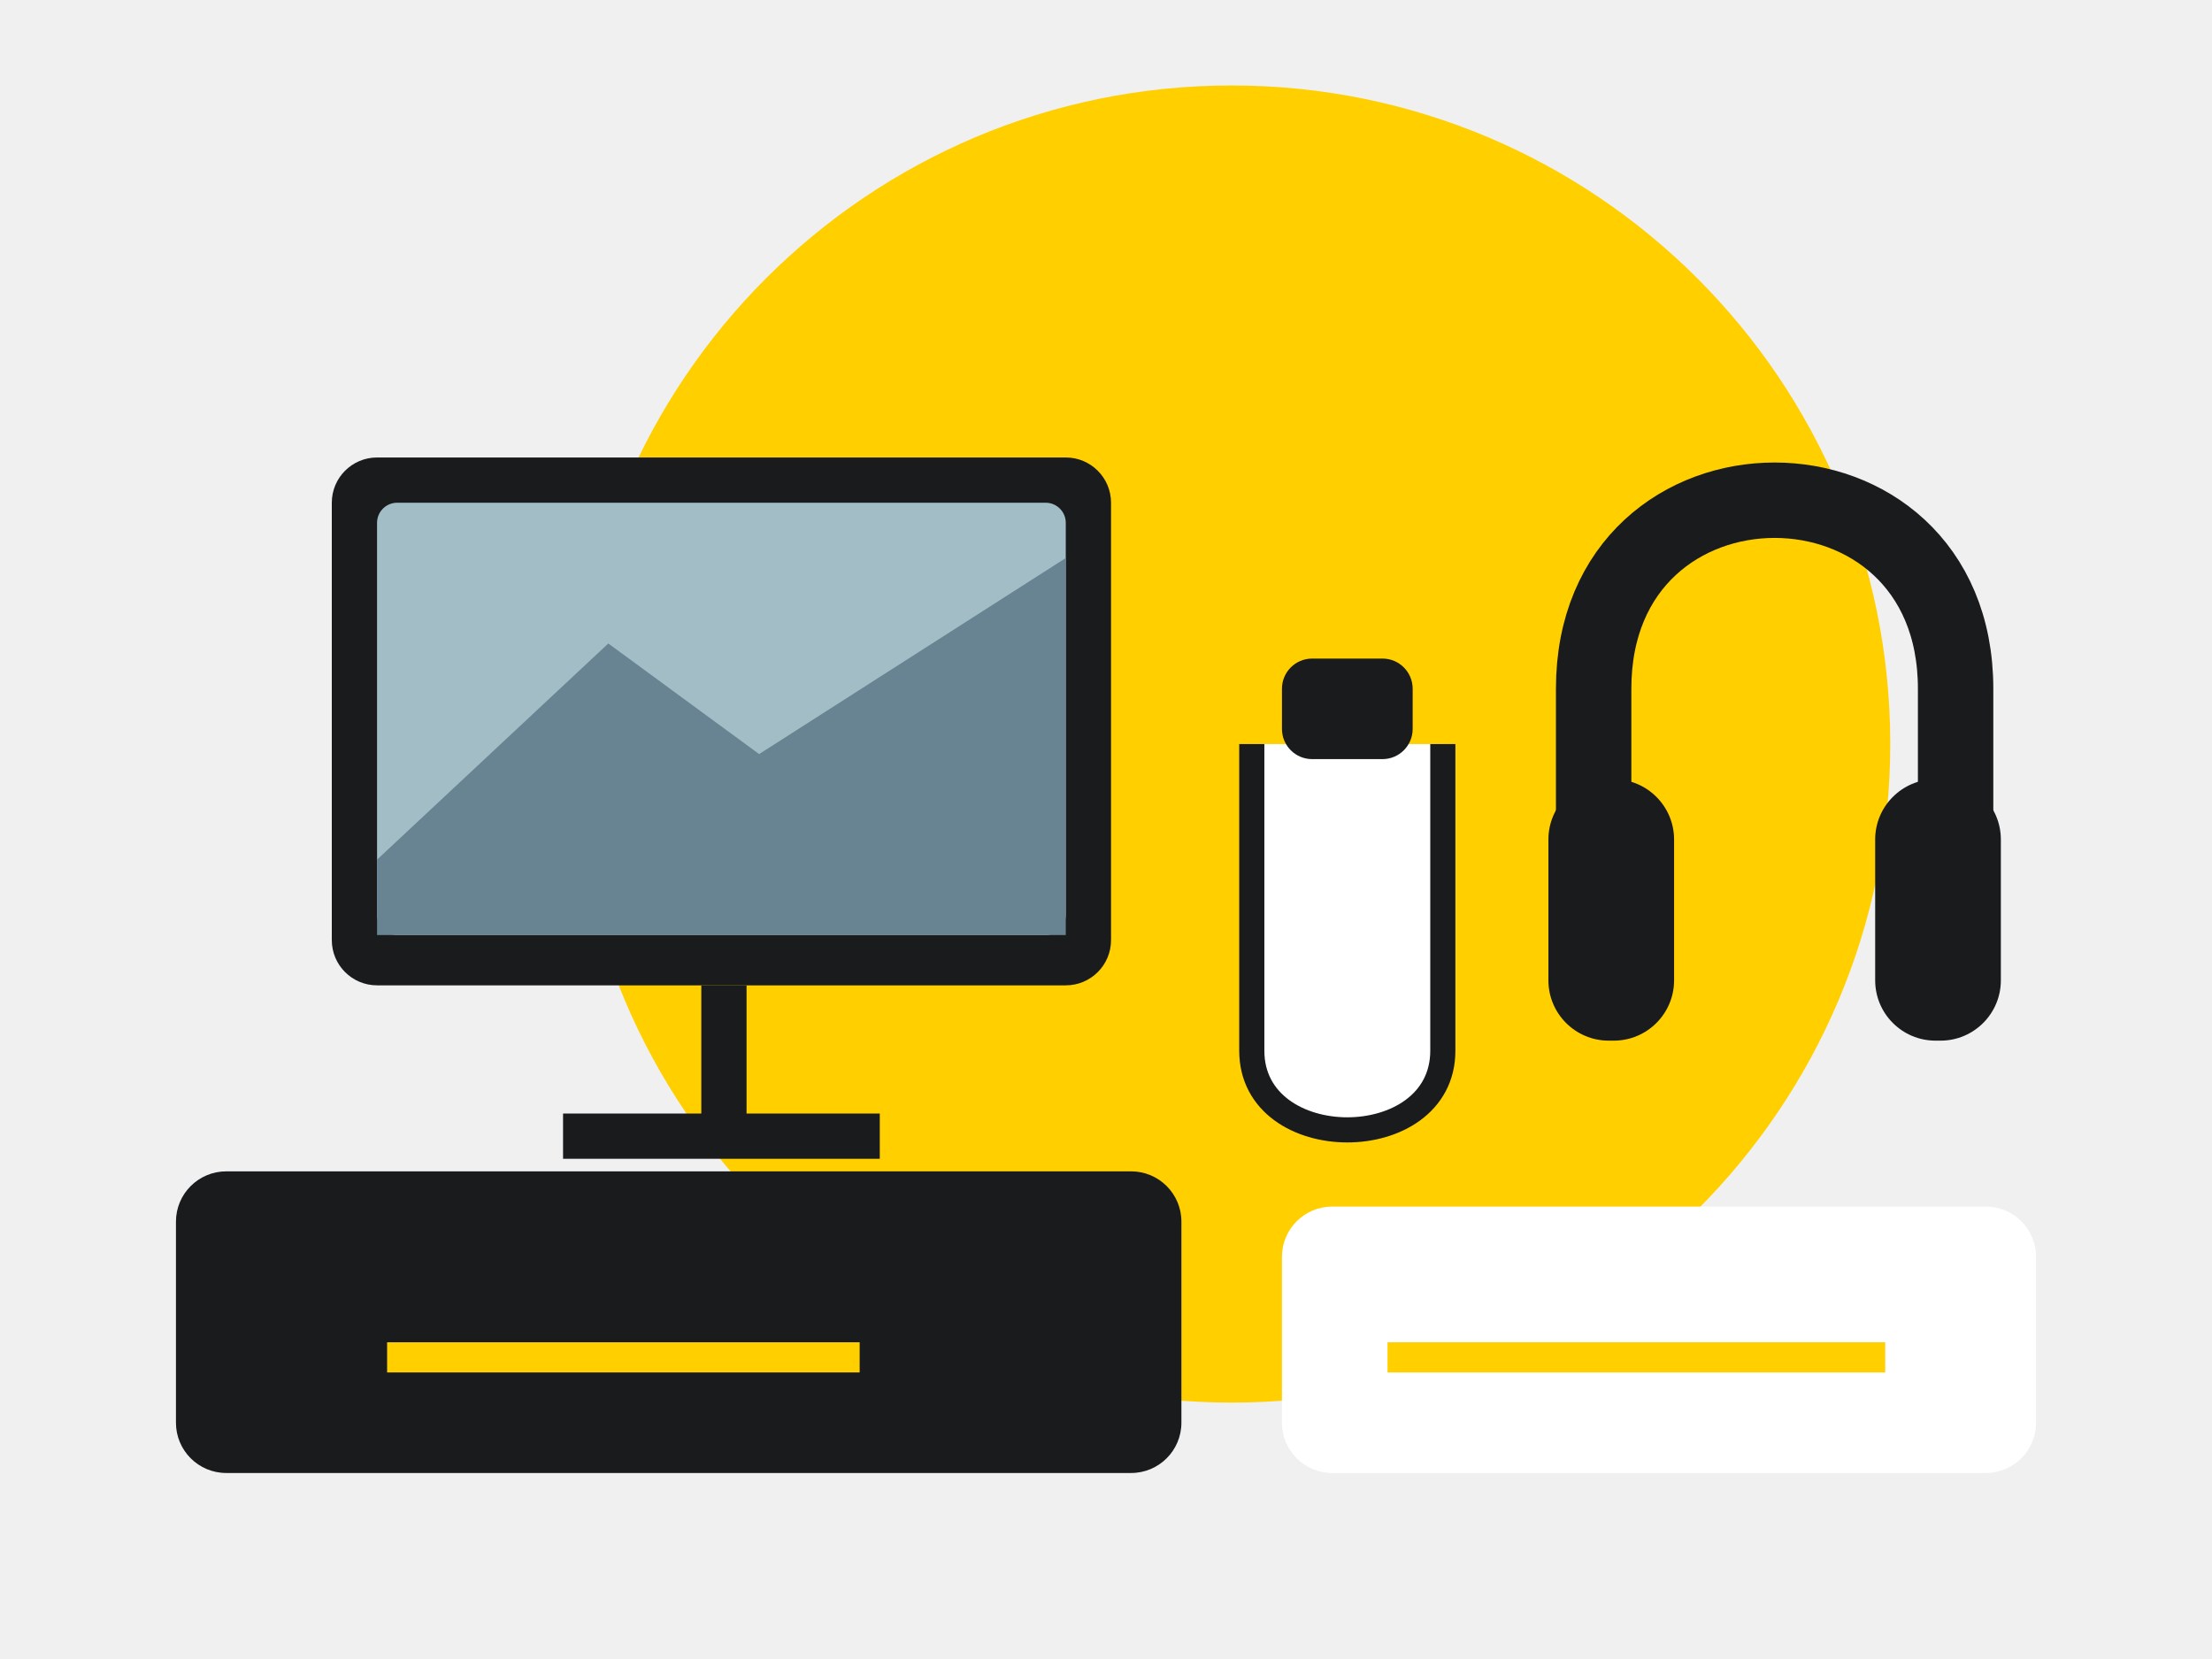
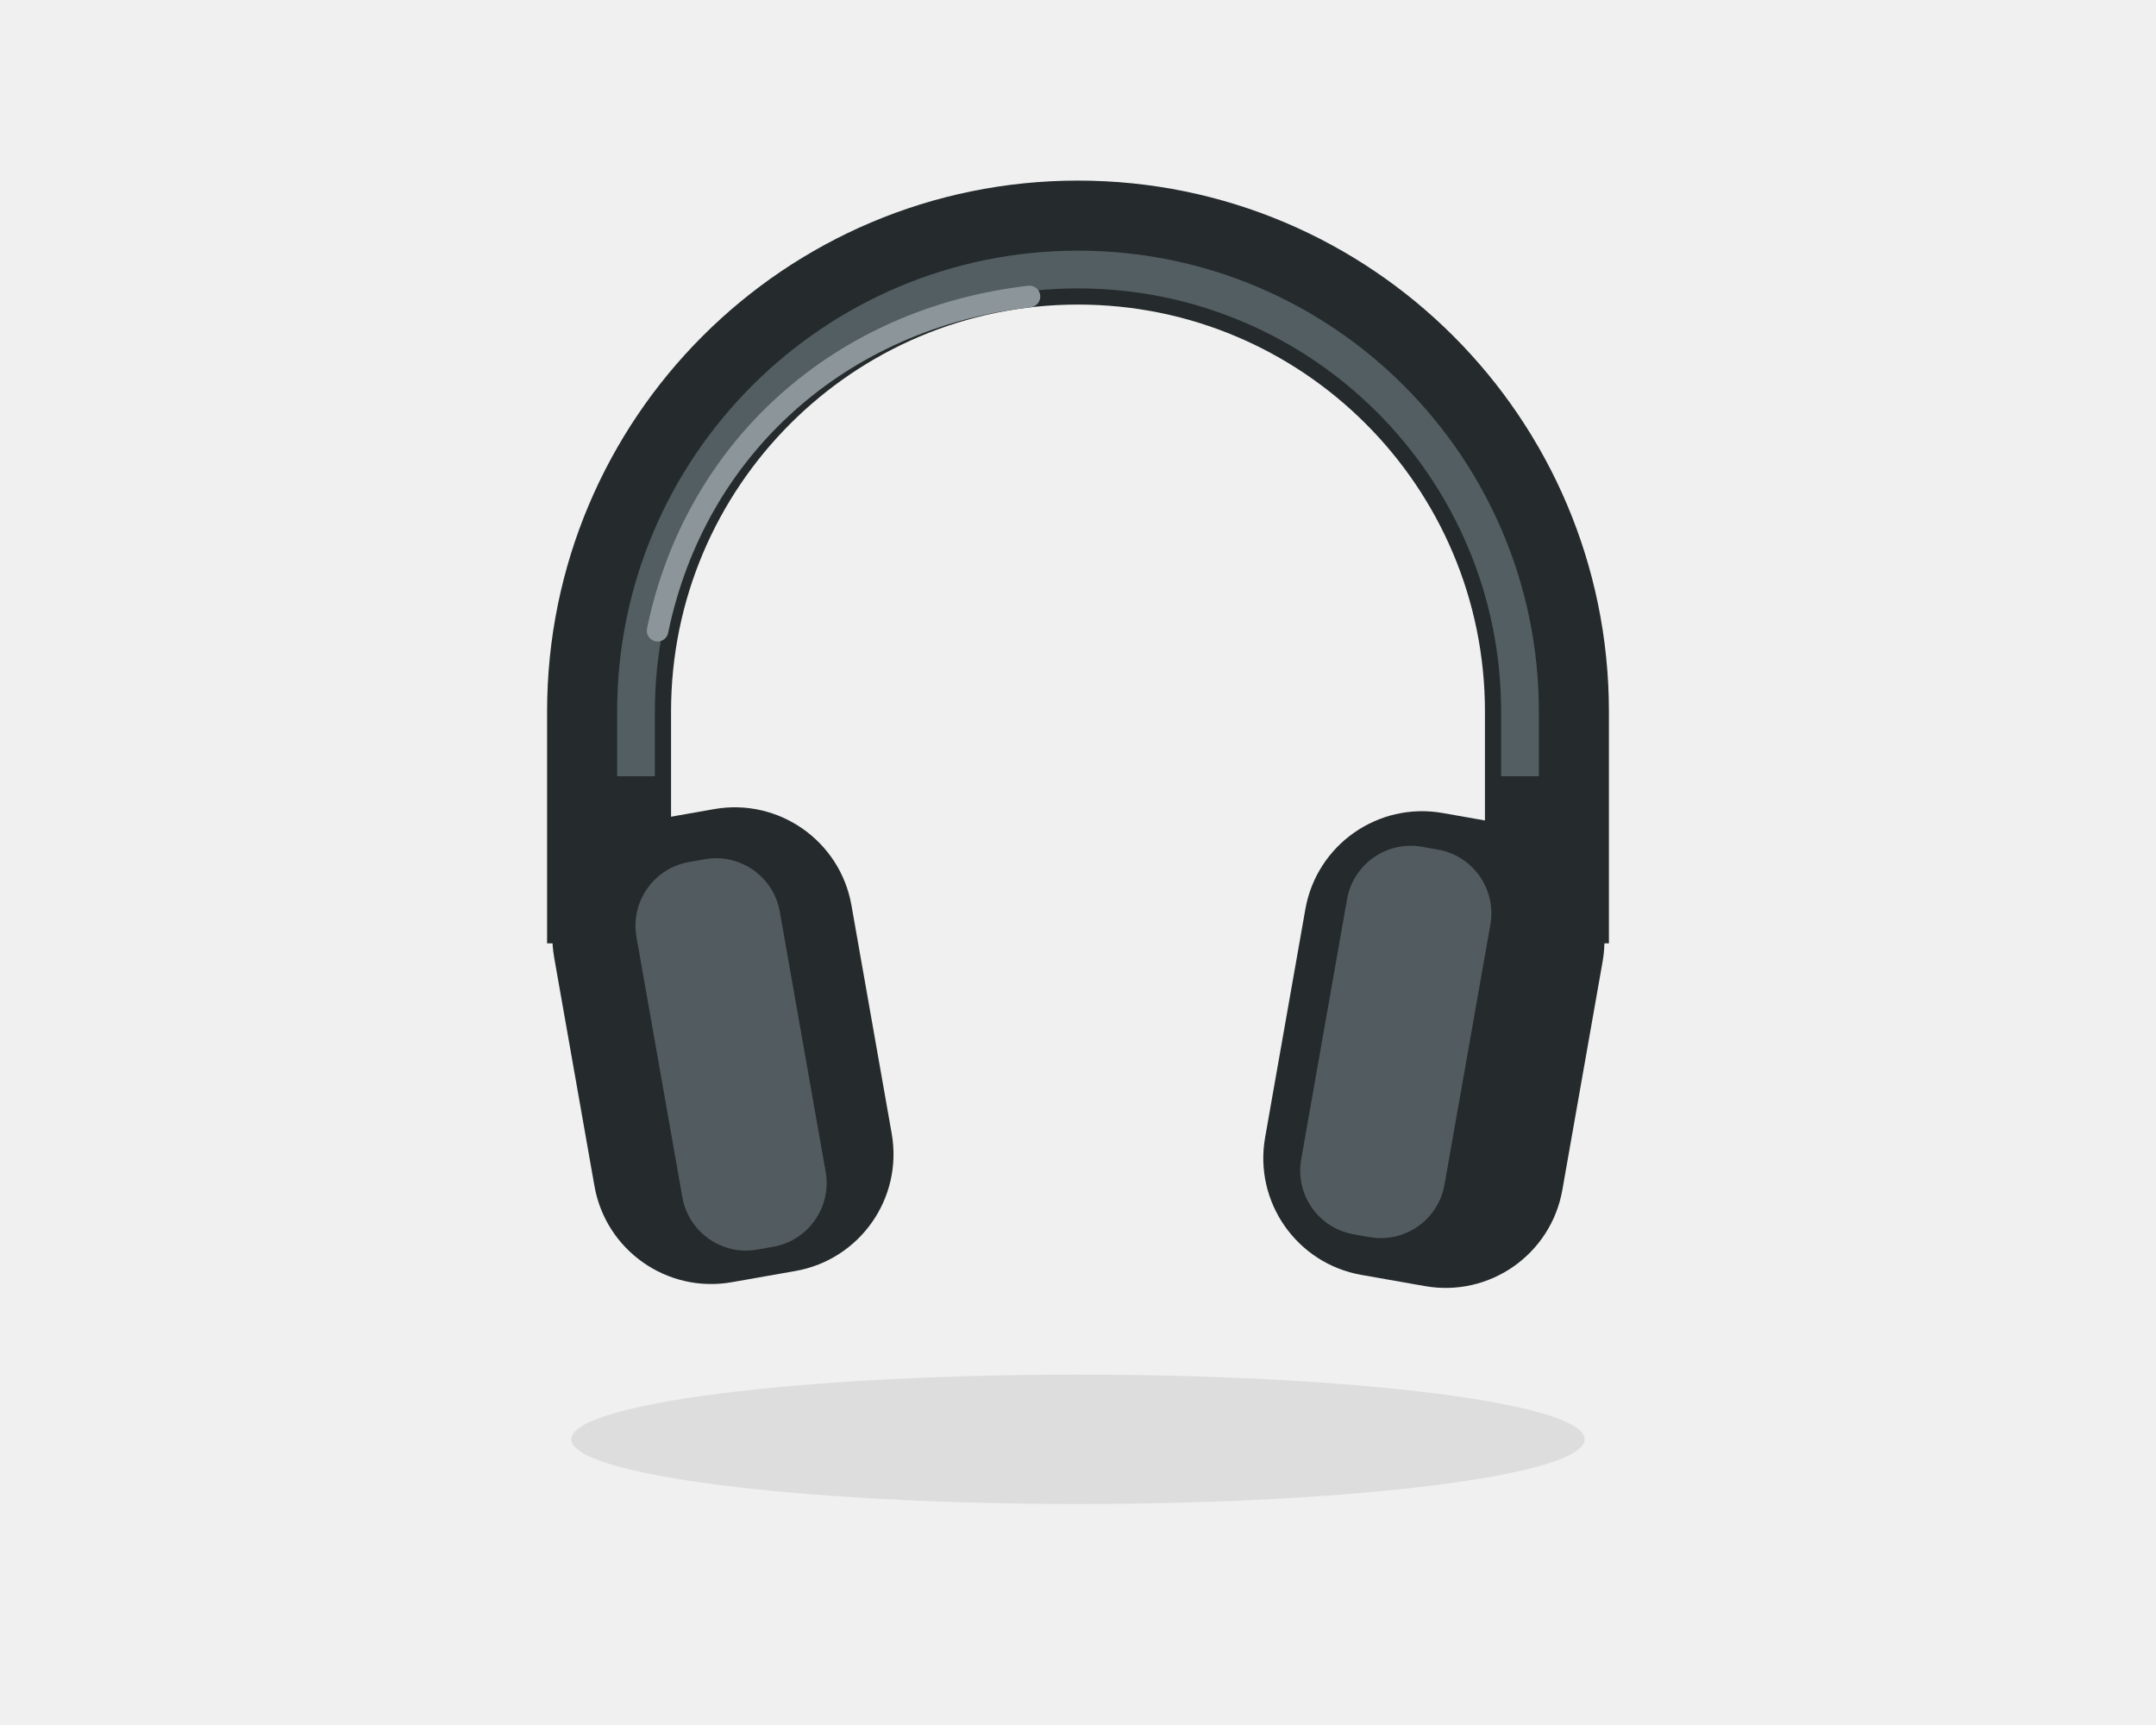
- <svg xmlns="http://www.w3.org/2000/svg" viewBox="0 0 440 330" fill="none" style="background:#f0f2f4" aria-hidden="true">
-   <circle cx="245" cy="148" r="131" fill="#FFCF00" />
-   <rect x="35" y="233" width="200" height="60" rx="10" fill="#191B1D" />
-   <rect x="255" y="240" width="150" height="53" rx="10" fill="#fff" />
-   <rect x="66" y="91" width="155" height="105" rx="9" fill="#191B1D" />
-   <rect x="75" y="100" width="137" height="86" rx="4" fill="#A2BDC6" />
-   <path d="M75 171L121 128L151 150L212 111V186H75V171Z" fill="#688391" />
-   <path d="M144 196V225M112 226H175" stroke="#191B1D" stroke-width="9" />
-   <path d="M249 148V209C249 230 287 230 287 209V148" fill="#fff" stroke="#191B1D" stroke-width="5" />
-   <rect x="255" y="131" width="26" height="20" rx="6" fill="#191B1D" />
-   <path d="M317 173V137C317 87 389 87 389 137V173" stroke="#191B1D" stroke-width="15" />
-   <rect x="308" y="155" width="25" height="52" rx="12" fill="#191B1D" />
-   <rect x="373" y="155" width="25" height="52" rx="12" fill="#191B1D" />
-   <path d="M77 270H171M276 270H375" stroke="#FFCF00" stroke-width="6" />
+ <svg xmlns="http://www.w3.org/2000/svg" class="catalog-illustration illustration-audifonos" viewBox="0 0 400 320" fill="none" style="background:#f0f2f4" aria-hidden="true" focusable="false">
+   <ellipse cx="200" cy="267" rx="94" ry="12" fill="#000" opacity=".08" />
+   <path d="M113 175V132a87 87 0 0 1 174 0v43" stroke="#252b2d" stroke-width="23" />
+   <path d="M118 144v-12a82 82 0 0 1 164 0v12" stroke="#535e62" stroke-width="7" />
+   <rect x="99" y="156" width="56" height="87" rx="22" fill="#252b2d" transform="rotate(-10 99 156)" />
+   <rect x="116" y="162" width="27" height="73" rx="12" fill="#525b5f" transform="rotate(-10 116 162)" />
+   <rect x="246" y="147" width="56" height="87" rx="22" fill="#252b2d" transform="rotate(10 246 147)" />
+   <rect x="252" y="155" width="27" height="73" rx="12" fill="#525b5f" transform="rotate(10 252 155)" />
+   <path d="M122 117c7-34 34-58 69-62" stroke="#8c969a" stroke-width="4" stroke-linecap="round" />
</svg>
